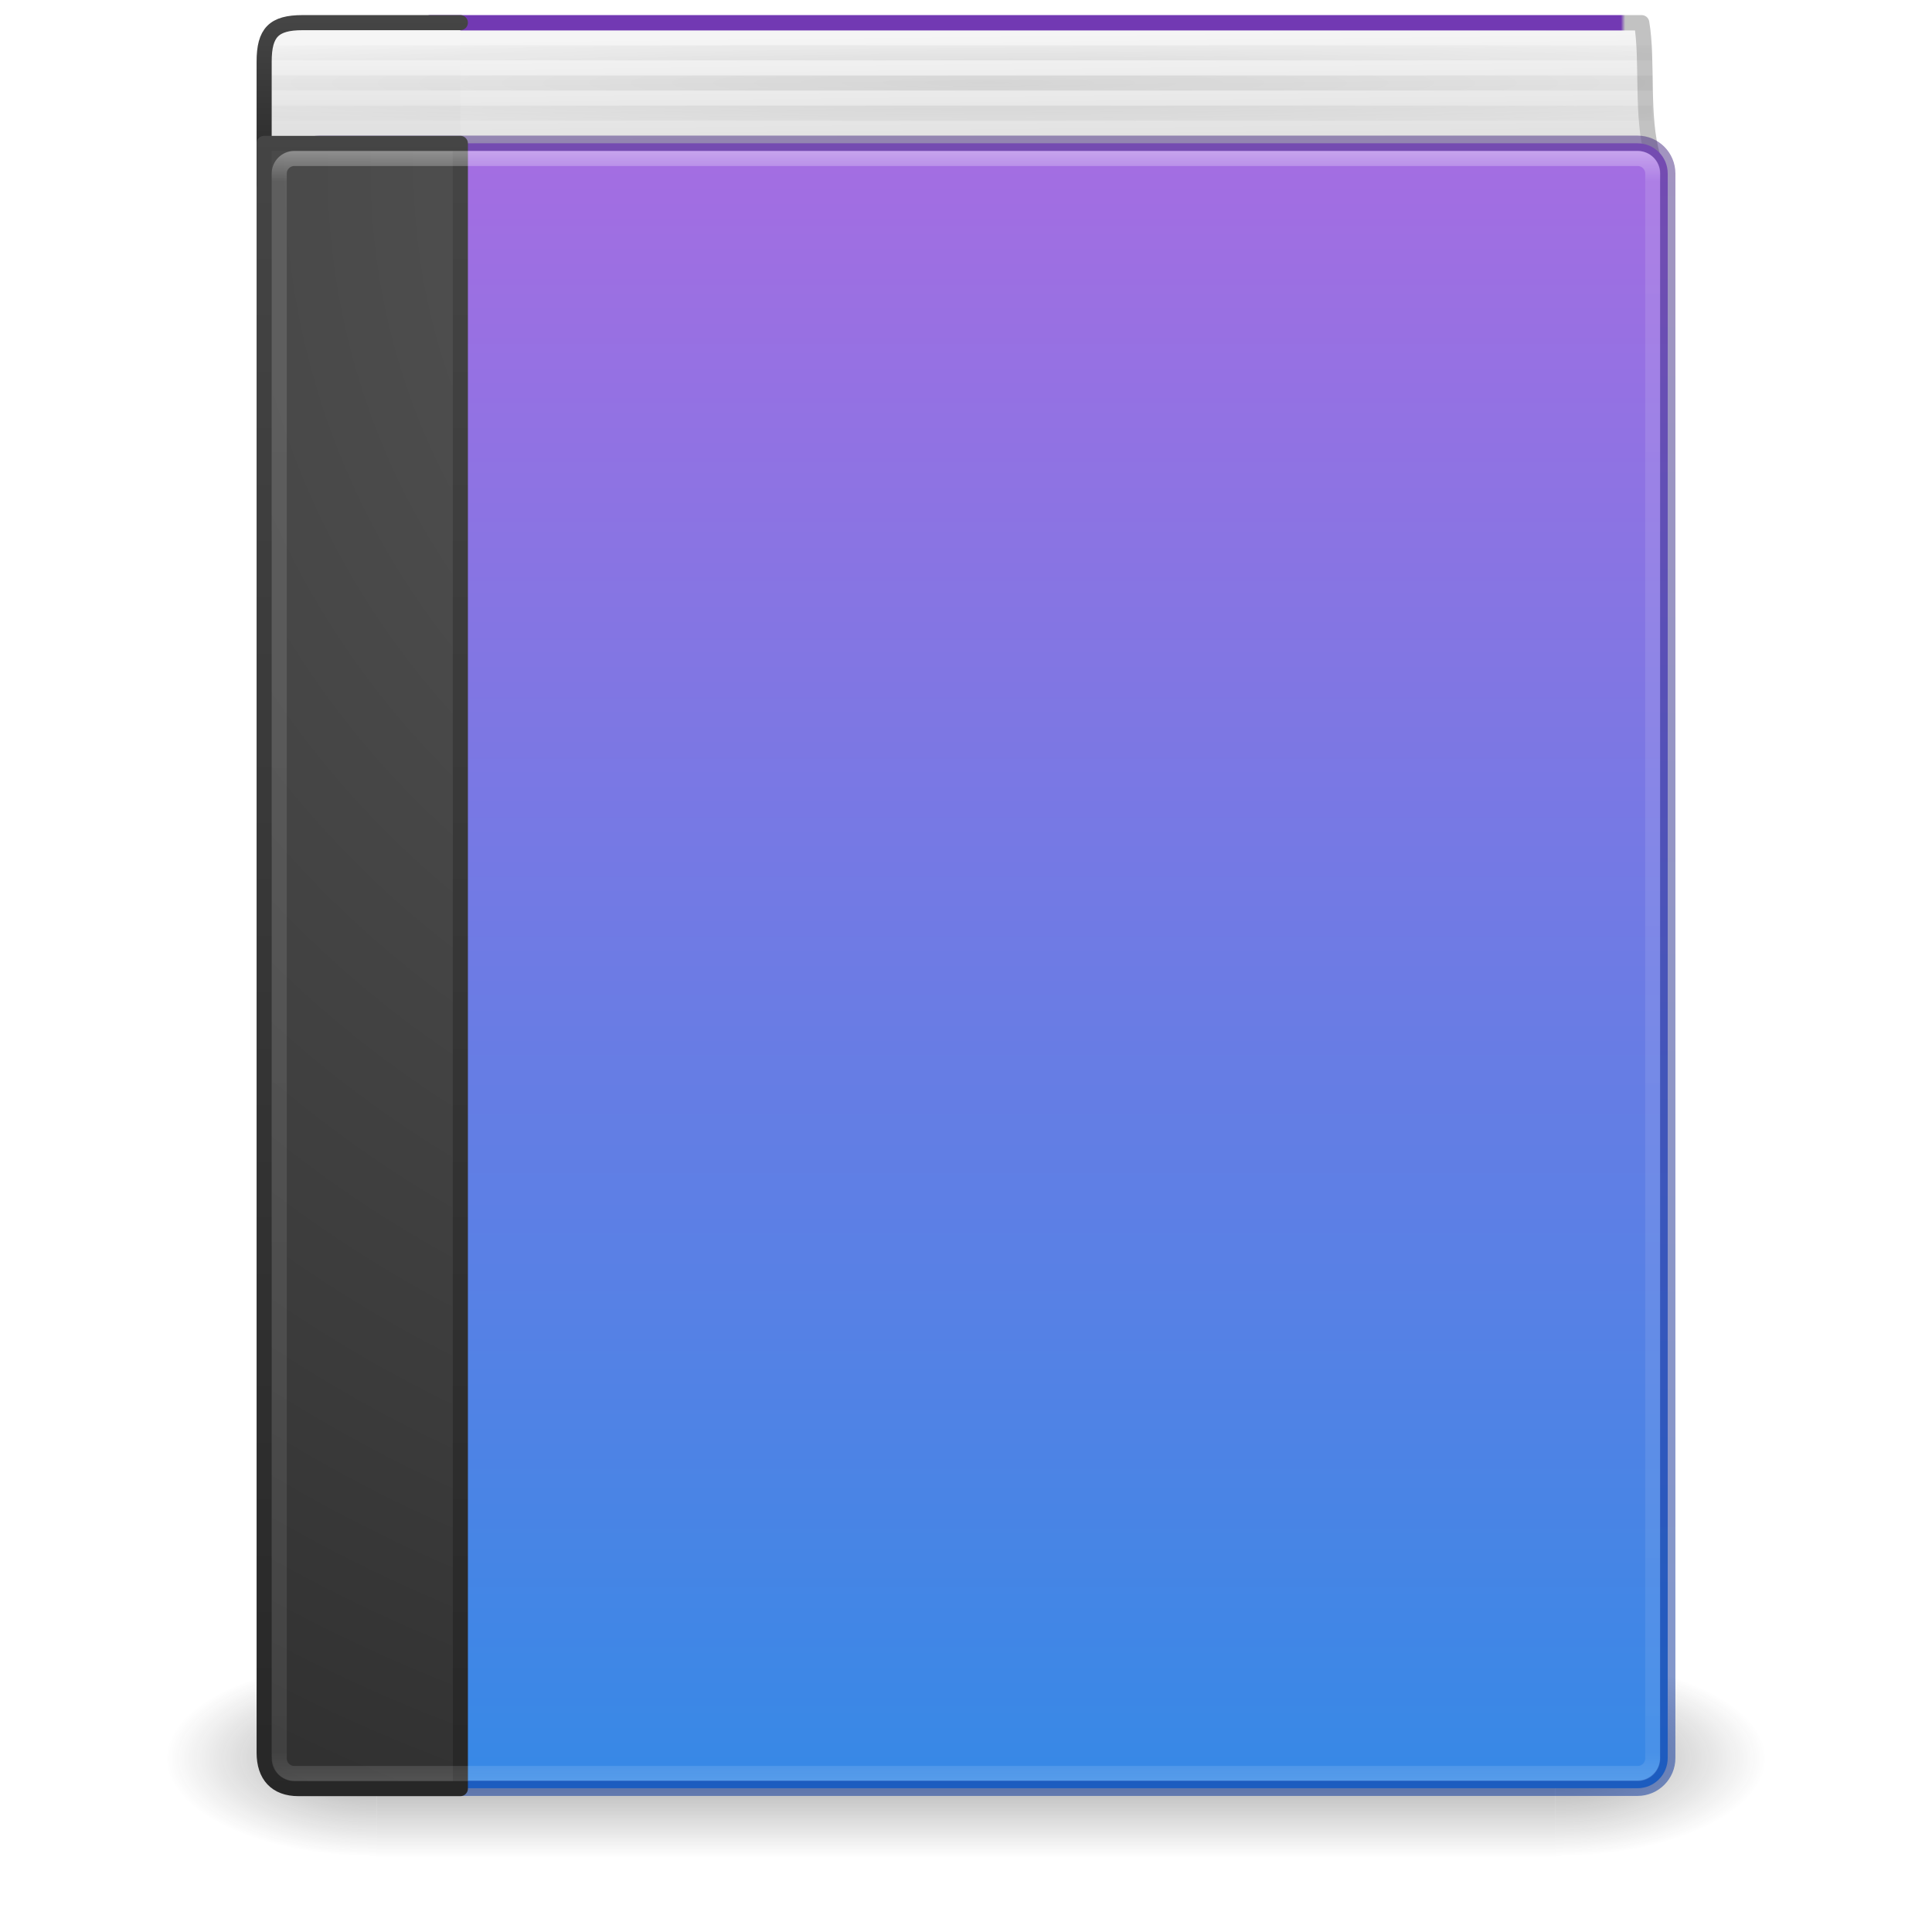
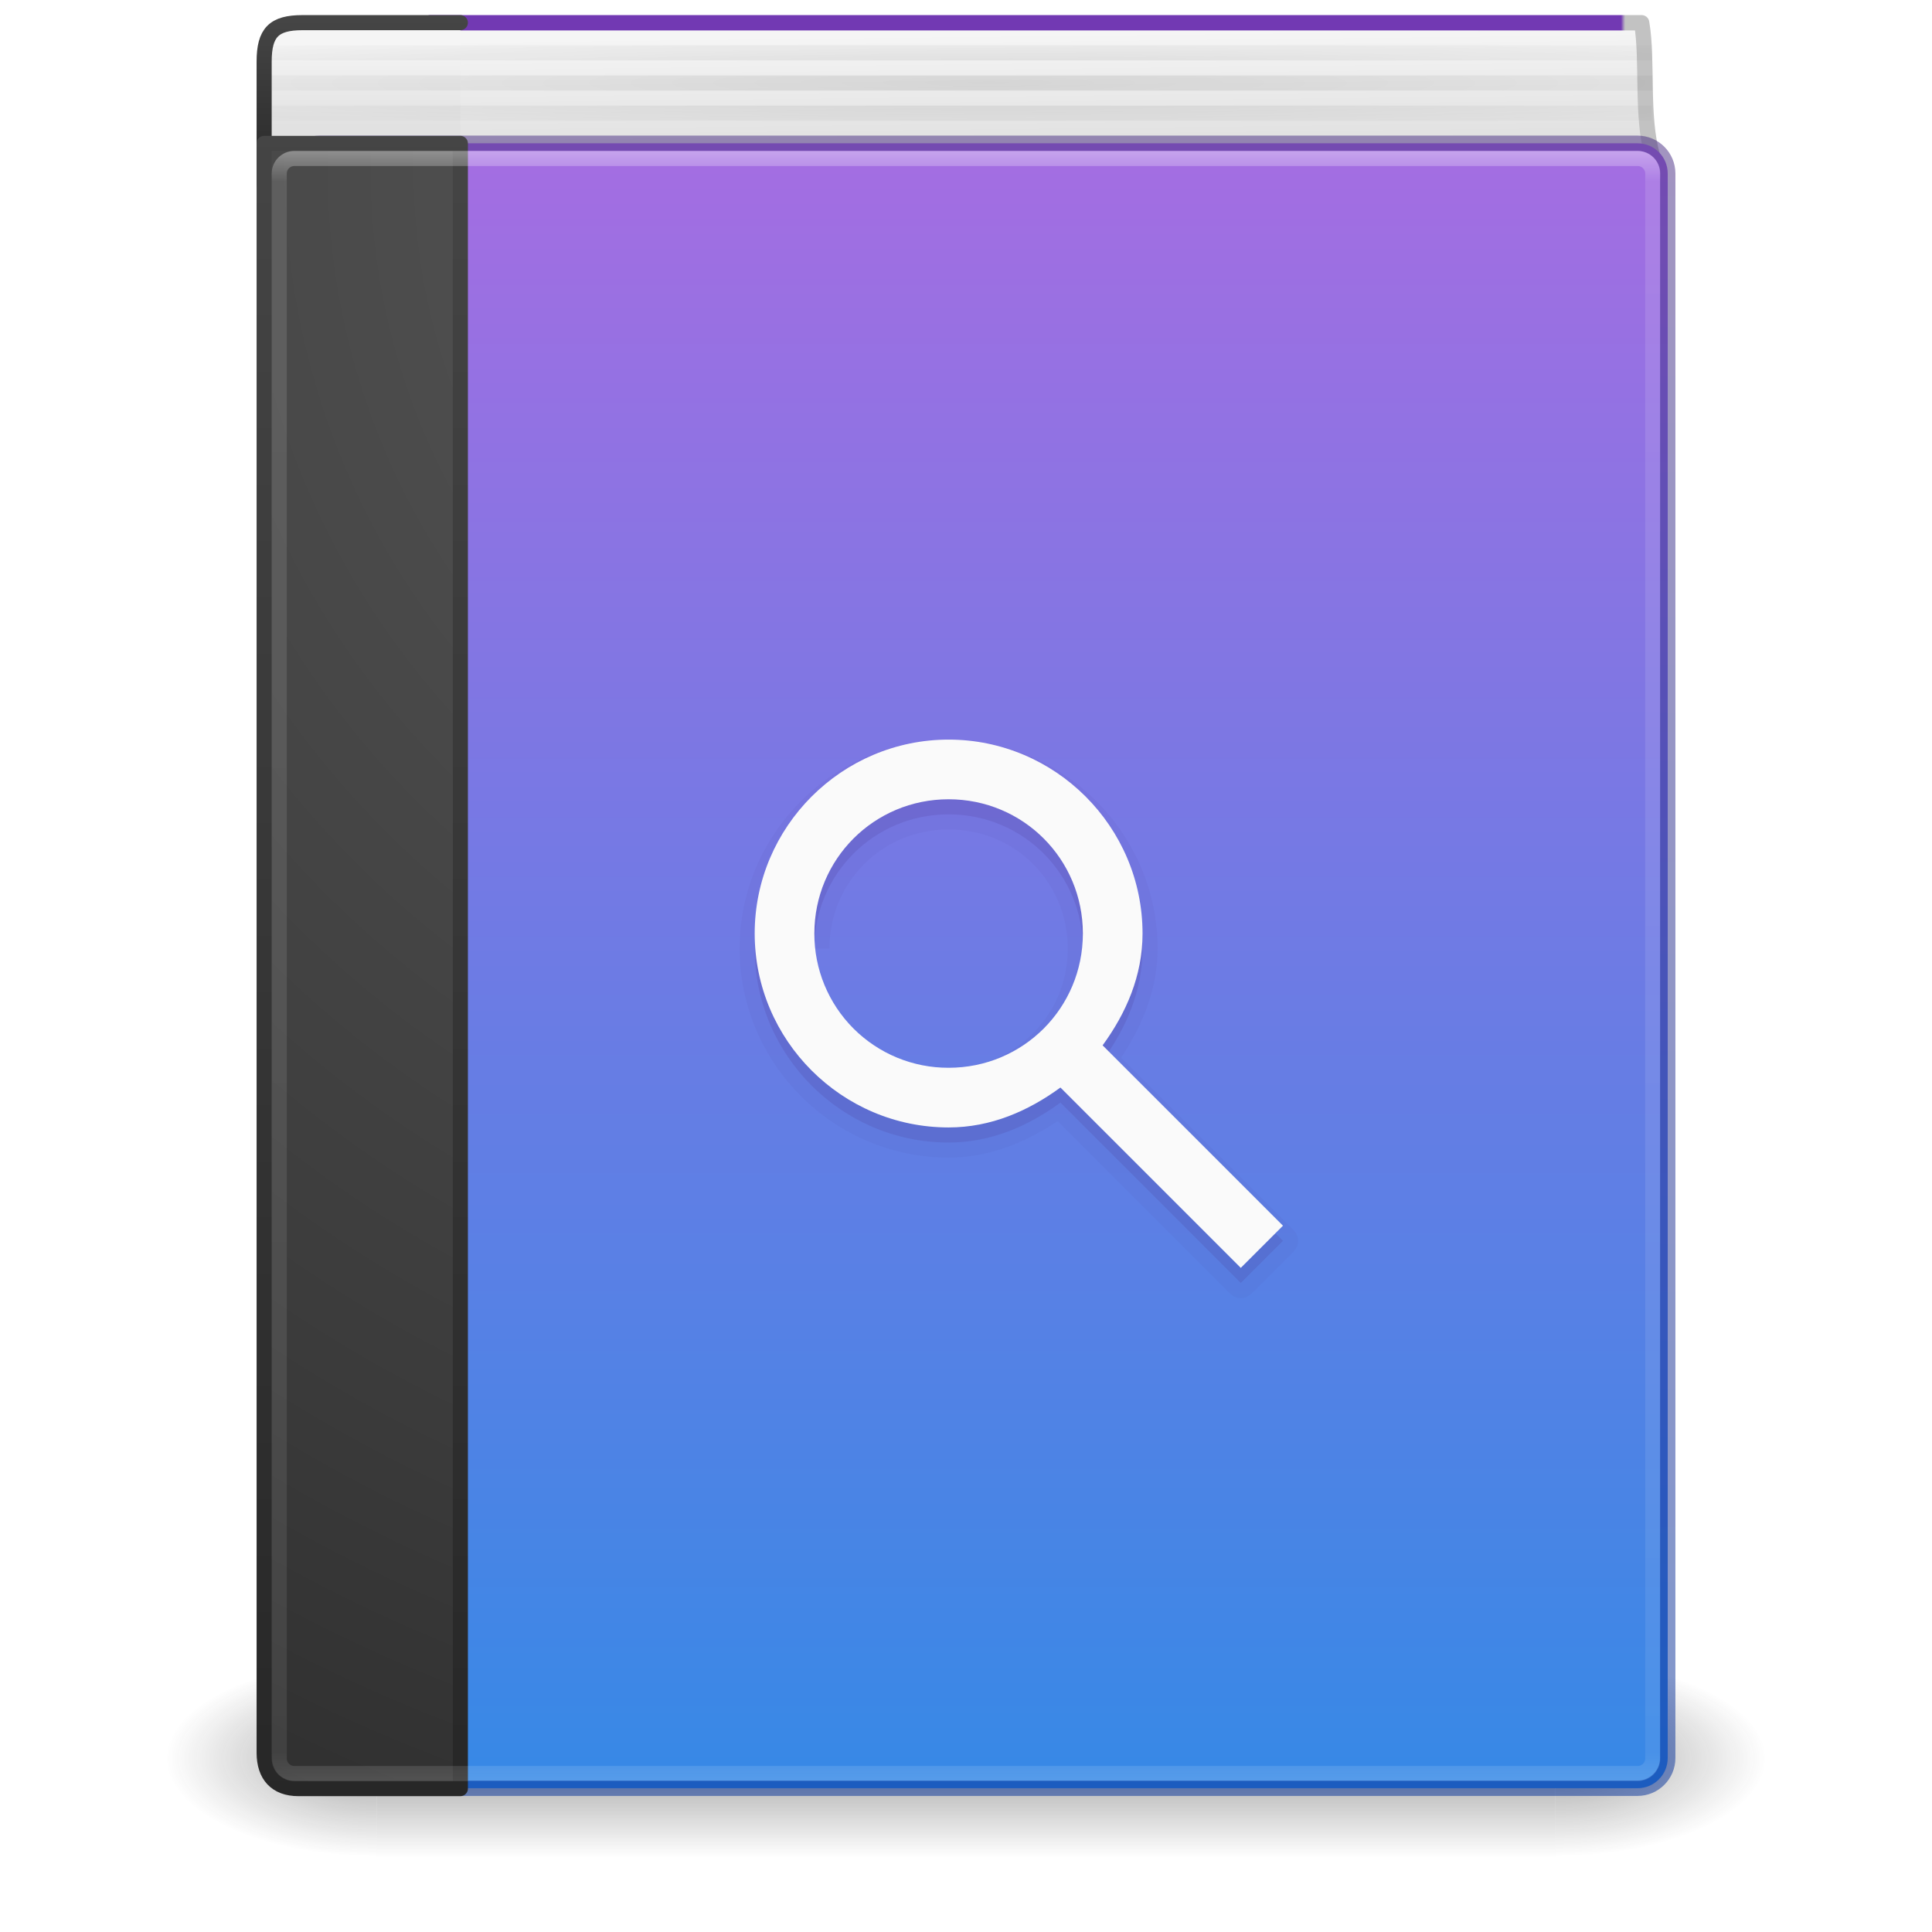
<svg xmlns="http://www.w3.org/2000/svg" xmlns:xlink="http://www.w3.org/1999/xlink" id="svg4134" height="128" width="128" version="1.1">
  <defs id="defs4136">
    <radialGradient gradientTransform="matrix(1.333343,0,0,0.08199654,-20.35227,-3.924137)" gradientUnits="userSpaceOnUse" xlink:href="#linearGradient3287" id="radialGradient3231" fy="114.831" fx="64.389" r="52.5" cy="114.831" cx="64.389" />
    <linearGradient id="linearGradient3287">
      <stop offset="0" style="stop-color:#000000;stop-opacity:1" id="stop3289" />
      <stop offset="1" style="stop-color:#000000;stop-opacity:0" id="stop3291" />
    </linearGradient>
    <linearGradient gradientTransform="matrix(2.459459,0,0,2.891891,4.972978,-5.405372)" gradientUnits="userSpaceOnUse" xlink:href="#linearGradient3731" id="linearGradient3142" y2="43" x2="24" y1="5" x1="24" />
    <linearGradient id="linearGradient3731">
      <stop offset="0" style="stop-color:#ffffff;stop-opacity:1" id="stop3733" />
      <stop offset="0.027" style="stop-color:#ffffff;stop-opacity:0.235" id="stop3735" />
      <stop offset="0.974" style="stop-color:#ffffff;stop-opacity:0.157" id="stop3737" />
      <stop offset="1" style="stop-color:#ffffff;stop-opacity:0.392" id="stop3739" />
    </linearGradient>
    <radialGradient gradientTransform="matrix(5.0514012e-8,6.531587,-6.427867,-1.2033678e-7,122.5143,-37.8306)" gradientUnits="userSpaceOnUse" xlink:href="#linearGradient2867-449-88-871-390-598-476-591-434-148-57-177-641-289-620-227-114-444-680-744-8" id="radialGradient3145" fy="8.45" fx="7.496" r="20" cy="8.45" cx="7.496" />
    <linearGradient id="linearGradient2867-449-88-871-390-598-476-591-434-148-57-177-641-289-620-227-114-444-680-744-8">
      <stop offset="0" style="stop-color:#5f5f5f;stop-opacity:1" id="stop5430-8" />
      <stop offset="0.262" style="stop-color:#4f4f4f;stop-opacity:1" id="stop5432-3" />
      <stop offset="0.705" style="stop-color:#3b3b3b;stop-opacity:1" id="stop5434-1" />
      <stop offset="1" style="stop-color:#2b2b2b;stop-opacity:1" id="stop5436-8" />
    </linearGradient>
    <linearGradient gradientTransform="matrix(2.6,0,0,2.794872,5.800004,-3.076929)" gradientUnits="userSpaceOnUse" xlink:href="#linearGradient3707-319-631-407-324-616-674-812-821-107-178-392-400-6" id="linearGradient3147" y2="3.899" x2="24" y1="44" x1="24" />
    <linearGradient id="linearGradient3707-319-631-407-324-616-674-812-821-107-178-392-400-6">
      <stop offset="0" style="stop-color:#272727;stop-opacity:1" id="stop5440-4" />
      <stop offset="1" style="stop-color:#454545;stop-opacity:1" id="stop5442-3" />
    </linearGradient>
    <linearGradient gradientTransform="matrix(2.6,0,0,2.750017,0.5993211,0.124924)" gradientUnits="userSpaceOnUse" xlink:href="#linearGradient2346" id="linearGradient3156" y2="3" x2="10.654" y1="1" x1="10.654" />
    <linearGradient id="linearGradient2346">
      <stop offset="0" style="stop-color:#f5f5f5;stop-opacity:1" id="stop2348" />
      <stop offset="1" style="stop-color:#e1e1e1;stop-opacity:1" id="stop2350" />
    </linearGradient>
    <linearGradient gradientTransform="matrix(2.6,0,0,0.2820513,5.8,0.230768)" gradientUnits="userSpaceOnUse" xlink:href="#linearGradient3707-319-631-407-324-616-674-812-821-107-178-392-400-6-2" id="linearGradient3158" y2="3.899" x2="24" y1="44" x1="24" />
    <linearGradient id="linearGradient3707-319-631-407-324-616-674-812-821-107-178-392-400-6-2">
      <stop offset="0" style="stop-color:#272727;stop-opacity:1" id="stop5440-4-8" />
      <stop offset="1" style="stop-color:#454545;stop-opacity:1" id="stop5442-3-8" />
    </linearGradient>
    <linearGradient gradientTransform="matrix(2.664667,0,0,4.092589,4.353923,-10.57169)" gradientUnits="userSpaceOnUse" xlink:href="#linearGradient2346" id="linearGradient4333" y2="4.883" x2="24.64" y1="3.123" x1="24.627" />
    <linearGradient gradientTransform="matrix(1.900953,0,0,1.988092,6.824393,0.040828)" gradientUnits="userSpaceOnUse" xlink:href="#linearGradient4652" id="linearGradient4335" y2="0.065" x2="54.887" y1="0.065" x1="5.212" />
    <linearGradient id="linearGradient4652">
      <stop offset="0" style="stop-color:#7239b3;stop-opacity:1" id="stop4654" />
      <stop offset="0.96" style="stop-color:#7239b3;stop-opacity:1" id="stop4656" />
      <stop offset="0.963" style="stop-color:#c2c2c2;stop-opacity:1" id="stop4658" />
      <stop offset="1" style="stop-color:#c2c2c2;stop-opacity:1" id="stop4660" />
    </linearGradient>
    <radialGradient gradientTransform="matrix(2.003784,0,0,1.4,27.98813,-17.4)" gradientUnits="userSpaceOnUse" xlink:href="#linearGradient3688-166-749" id="radialGradient2455" fy="43.5" fx="4.993" r="2.5" cy="43.5" cx="4.993" />
    <linearGradient id="linearGradient3688-166-749">
      <stop offset="0" style="stop-color:#181818;stop-opacity:1" id="stop2883" />
      <stop offset="1" style="stop-color:#181818;stop-opacity:0" id="stop2885" />
    </linearGradient>
    <radialGradient gradientTransform="matrix(2.003784,0,0,1.4,-20.01187,-104.4)" gradientUnits="userSpaceOnUse" xlink:href="#linearGradient3688-464-309" id="radialGradient2457" fy="43.5" fx="4.993" r="2.5" cy="43.5" cx="4.993" />
    <linearGradient id="linearGradient3688-464-309">
      <stop offset="0" style="stop-color:#181818;stop-opacity:1" id="stop2889" />
      <stop offset="1" style="stop-color:#181818;stop-opacity:0" id="stop2891" />
    </linearGradient>
    <linearGradient gradientUnits="userSpaceOnUse" xlink:href="#linearGradient3702-501-757" id="linearGradient2459" y2="39.999" x2="25.058" y1="47.028" x1="25.058" />
    <linearGradient id="linearGradient3702-501-757">
      <stop offset="0" style="stop-color:#181818;stop-opacity:0" id="stop2895" />
      <stop offset="0.5" style="stop-color:#181818;stop-opacity:1" id="stop2897" />
      <stop offset="1" style="stop-color:#181818;stop-opacity:0" id="stop2899" />
    </linearGradient>
    <linearGradient xlink:href="#linearGradient5558" id="linearGradient4318" gradientUnits="userSpaceOnUse" gradientTransform="translate(-47.77078,26.67338)" x1="112.427" y1="-17.605" x2="112.427" y2="92.241" />
    <linearGradient id="linearGradient5558">
      <stop id="stop5554" offset="0" style="stop-color:#a56de2;stop-opacity:1" />
      <stop id="stop5556" offset="1" style="stop-color:#3689e6;stop-opacity:1" />
    </linearGradient>
    <linearGradient id="linearGradient874">
      <stop id="stop870" offset="0" style="stop-color:#002e99;stop-opacity:1" />
      <stop id="stop872" offset="1" style="stop-color:#452981;stop-opacity:1" />
    </linearGradient>
    <linearGradient gradientUnits="userSpaceOnUse" y2="9.34" x2="102.186" y1="119.171" x1="102.186" id="linearGradient996" xlink:href="#linearGradient874" />
  </defs>
  <g transform="matrix(2.649999,0,0,1.444446,0.4000001,55.11109)" id="g2036" style="display:inline">
    <g transform="matrix(1.052632,0,0,1.285713,-1.263158,-13.42854)" id="g3712" style="opacity:0.4">
      <rect width="5" height="7" x="38" y="40" id="rect2801" style="fill:url(#radialGradient2455);fill-opacity:1;stroke:none" />
      <rect width="5" height="7" x="-10" y="-47" transform="scale(-1,-1)" id="rect3696" style="fill:url(#radialGradient2457);fill-opacity:1;stroke:none" />
      <rect width="28" height="7" x="10" y="40" id="rect3700" style="fill:url(#linearGradient2459);fill-opacity:1;stroke:none" />
    </g>
  </g>
  <path d="M 109.491,10.365 C 108.707,7.727 109.196,4.024 108.763,1.509 l -80.254,0 0.474,7.983" id="path2723" style="display:inline;fill:url(#linearGradient4333);fill-opacity:1;stroke:url(#linearGradient4335);stroke-width:1.017;stroke-linecap:butt;stroke-linejoin:round;stroke-miterlimit:0;stroke-dasharray:none;stroke-dashoffset:0;stroke-opacity:1" />
  <path d="m 30.5,12.5 -10.4,0 c -1.484,0 -2.6,-0.116 -2.6,-0.268 l 0,-8.146 C 17.5,2.15 18.144,1.5 20.047,1.5 L 30.5,1.5" id="rect5505-21-3-9" style="color:#000000;display:inline;overflow:visible;visibility:visible;fill:url(#linearGradient3156);fill-opacity:1;fill-rule:nonzero;stroke:url(#linearGradient3158);stroke-width:1;stroke-linecap:round;stroke-linejoin:round;stroke-miterlimit:4;stroke-dasharray:none;stroke-dashoffset:0;stroke-opacity:1;marker:none;enable-background:accumulate" />
  <rect style="display:inline;fill:url(#linearGradient4318);fill-opacity:1;stroke:url(#linearGradient996);stroke-width:1.019;stroke-linecap:round;stroke-linejoin:round;stroke-miterlimit:0;stroke-dasharray:none;stroke-dashoffset:0;stroke-opacity:0.498;color:#000000;clip-rule:nonzero;overflow:visible;visibility:visible;opacity:1;isolation:auto;mix-blend-mode:normal;color-interpolation:sRGB;color-interpolation-filters:linearRGB;solid-color:#000000;solid-opacity:1;fill-rule:nonzero;filter-blend-mode:normal;filter-gaussianBlur-deviation:0;color-rendering:auto;image-rendering:auto;shape-rendering:auto;text-rendering:auto;enable-background:accumulate" id="rect2719-1" y="9.494" x="19.188" ry="2" rx="2" height="108.981" width="91.302" />
  <path d="m 30.5,9.5 c 0,0 0,75.793 0,109 l -10.729,0 c -1.484,0 -2.271,-0.875 -2.271,-2.38 l 0,-106.62 z" id="rect5505-21-3" style="color:#000000;display:inline;overflow:visible;visibility:visible;fill:url(#radialGradient3145);fill-opacity:1;fill-rule:nonzero;stroke:url(#linearGradient3147);stroke-width:1;stroke-linecap:round;stroke-linejoin:round;stroke-miterlimit:4;stroke-dasharray:none;stroke-dashoffset:0;stroke-opacity:1;marker:none;enable-background:accumulate" />
  <rect width="91" height="107" rx="1" ry="1" x="18.5" y="10.5" id="rect6741-0" style="opacity:0.5;fill:none;stroke:url(#linearGradient3142);stroke-width:1;stroke-linecap:round;stroke-linejoin:round;stroke-miterlimit:4;stroke-dasharray:none;stroke-dashoffset:0;stroke-opacity:1" />
  <path d="m 18,3.5 91.443,0 m -91.443,2 91.495,0 m -91.495,2 91.43,0" id="path3262" style="opacity:0.1;fill:none;stroke:url(#radialGradient3231);stroke-width:1px;stroke-linecap:butt;stroke-linejoin:miter;stroke-opacity:1" />
+   <g style="opacity:0.05;vector-effect:none;fill:#452981;fill-opacity:1;stroke-width:0.506;stroke-linecap:butt;stroke-linejoin:miter;stroke-miterlimit:4;stroke-dasharray:none;stroke-dashoffset:0;stroke-opacity:1;font-variant-east_asian:normal" transform="matrix(1.976619,0,0,1.976619,-574.6117,548.1081)" id="g5619-3-1-7">
+     <path style="color:#000000;font-weight:400;line-height:normal;font-family:sans-serif;text-indent:0;text-align:start;text-decoration:none;text-decoration-line:none;text-decoration-style:solid;text-decoration-color:#000000;text-transform:none;white-space:normal;overflow:visible;isolation:auto;mix-blend-mode:normal;vector-effect:none;fill:#452981;fill-opacity:1;fill-rule:evenodd;stroke-width:0.506;stroke-linecap:butt;stroke-linejoin:miter;stroke-miterlimit:4;stroke-dasharray:none;stroke-dashoffset:0;stroke-opacity:1;font-variant-east_asian:normal" id="path5617-56-2-0" d="m 322.5,-252.506 c -3.853,0 -7.006,3.152 -7.006,7.006 0,3.853 3.152,7.006 7.006,7.006 1.393,0 2.6,-0.526 3.656,-1.221 l 5.779,5.779 a 0.506,0.506 0 0 0 0.715,0 l 1.414,-1.414 a 0.506,0.506 0 0 0 0,-0.715 l -5.779,-5.779 c 0.695,-1.056 1.221,-2.264 1.221,-3.656 0,-3.853 -3.152,-7.006 -7.006,-7.006 z m 0,3.012 c 2.226,0 3.994,1.768 3.994,3.994 0,2.226 -1.768,3.994 -3.994,3.994 l 0.002,1.012 c 0.39,-0.001 -0.881,-0.06 -0.492,-0.023 0.388,0.037 -0.869,-0.145 -0.486,-0.07 0.383,0.075 -0.85,-0.23 -0.477,-0.117 0.374,0.112 -0.825,-0.315 -0.465,-0.166 0.361,0.149 -0.788,-0.392 -0.443,-0.209 0.344,0.183 -0.748,-0.468 -0.424,-0.252 0.325,0.216 -0.696,-0.54 -0.395,-0.293 0.302,0.247 -0.641,-0.606 -0.365,-0.33 0.276,0.276 -0.577,-0.667 -0.33,-0.365 0.247,0.302 -0.509,-0.719 -0.293,-0.395 0.216,0.325 -0.435,-0.768 -0.252,-0.424 0.183,0.344 -0.358,-0.804 -0.209,-0.443 0.149,0.361 -0.278,-0.838 -0.166,-0.465 0.112,0.374 -0.192,-0.859 -0.117,-0.477 0.075,0.383 -0.107,-0.875 -0.07,-0.486 0.037,0.388 -0.022,-0.882 -0.023,-0.492 l 1.012,0.002 c 0,-2.226 1.768,-3.994 3.994,-3.994 z" />
+   </g>
+   <g style="fill:#452981;stroke-width:0.506;font-variant-east_asian:normal;opacity:0.15;vector-effect:none;fill-opacity:1;stroke-linecap:butt;stroke-linejoin:miter;stroke-miterlimit:4;stroke-dasharray:none;stroke-dashoffset:0;stroke-opacity:1" transform="matrix(1.976619,0,0,1.976619,-574.6117,548.1081)" id="g5619-3-1">
+     <path d="m 322.5,-252 c -3.578,0 -6.5,2.922 -6.5,6.5 0,3.578 2.922,6.5 6.5,6.5 1.424,0 2.675,-0.555 3.748,-1.338 l 6.045,6.045 1.414,-1.414 -6.045,-6.045 c 0.783,-1.073 1.338,-2.324 1.338,-3.748 0,-3.578 -2.922,-6.5 -6.5,-6.5 z m 0,2 c 2.497,0 4.5,2.003 4.5,4.5 0,2.497 -2.003,4.5 -4.5,4.5 a 4.485,4.485 0 0 1 -4.5,-4.5 c 0,-2.497 2.003,-4.5 4.5,-4.5 z" font-weight="400" overflow="visible" style="color:#000000;font-weight:400;line-height:normal;font-family:sans-serif;text-indent:0;text-align:start;text-decoration:none;text-decoration-line:none;text-decoration-style:solid;text-decoration-color:#000000;text-transform:none;white-space:normal;overflow:visible;isolation:auto;mix-blend-mode:normal;fill:#452981;fill-rule:evenodd;stroke-width:0.506;font-variant-east_asian:normal;vector-effect:none;fill-opacity:1;stroke-linecap:butt;stroke-linejoin:miter;stroke-miterlimit:4;stroke-dasharray:none;stroke-dashoffset:0;stroke-opacity:1" id="path5617-56-2" />
+   </g>
+   <g style="fill:#fafafa;stroke-width:0.994" transform="matrix(1.976619,0,0,1.976619,-574.6117,547.1081)" id="g5619-3">
+     <path d="m 322.5,-252 c -3.578,0 -6.5,2.922 -6.5,6.5 0,3.578 2.922,6.5 6.5,6.5 1.424,0 2.675,-0.555 3.748,-1.338 l 6.045,6.045 1.414,-1.414 -6.045,-6.045 c 0.783,-1.073 1.338,-2.324 1.338,-3.748 0,-3.578 -2.922,-6.5 -6.5,-6.5 z m 0,2 c 2.497,0 4.5,2.003 4.5,4.5 0,2.497 -2.003,4.5 -4.5,4.5 a 4.485,4.485 0 0 1 -4.5,-4.5 c 0,-2.497 2.003,-4.5 4.5,-4.5 z" font-weight="400" overflow="visible" style="color:#000000;font-weight:400;line-height:normal;font-family:sans-serif;text-indent:0;text-align:start;text-decoration:none;text-decoration-line:none;text-decoration-style:solid;text-decoration-color:#000000;text-transform:none;white-space:normal;overflow:visible;isolation:auto;mix-blend-mode:normal;fill:#fafafa;fill-rule:evenodd;stroke-width:0.994" id="path5617-56" />
+   </g>
</svg>
